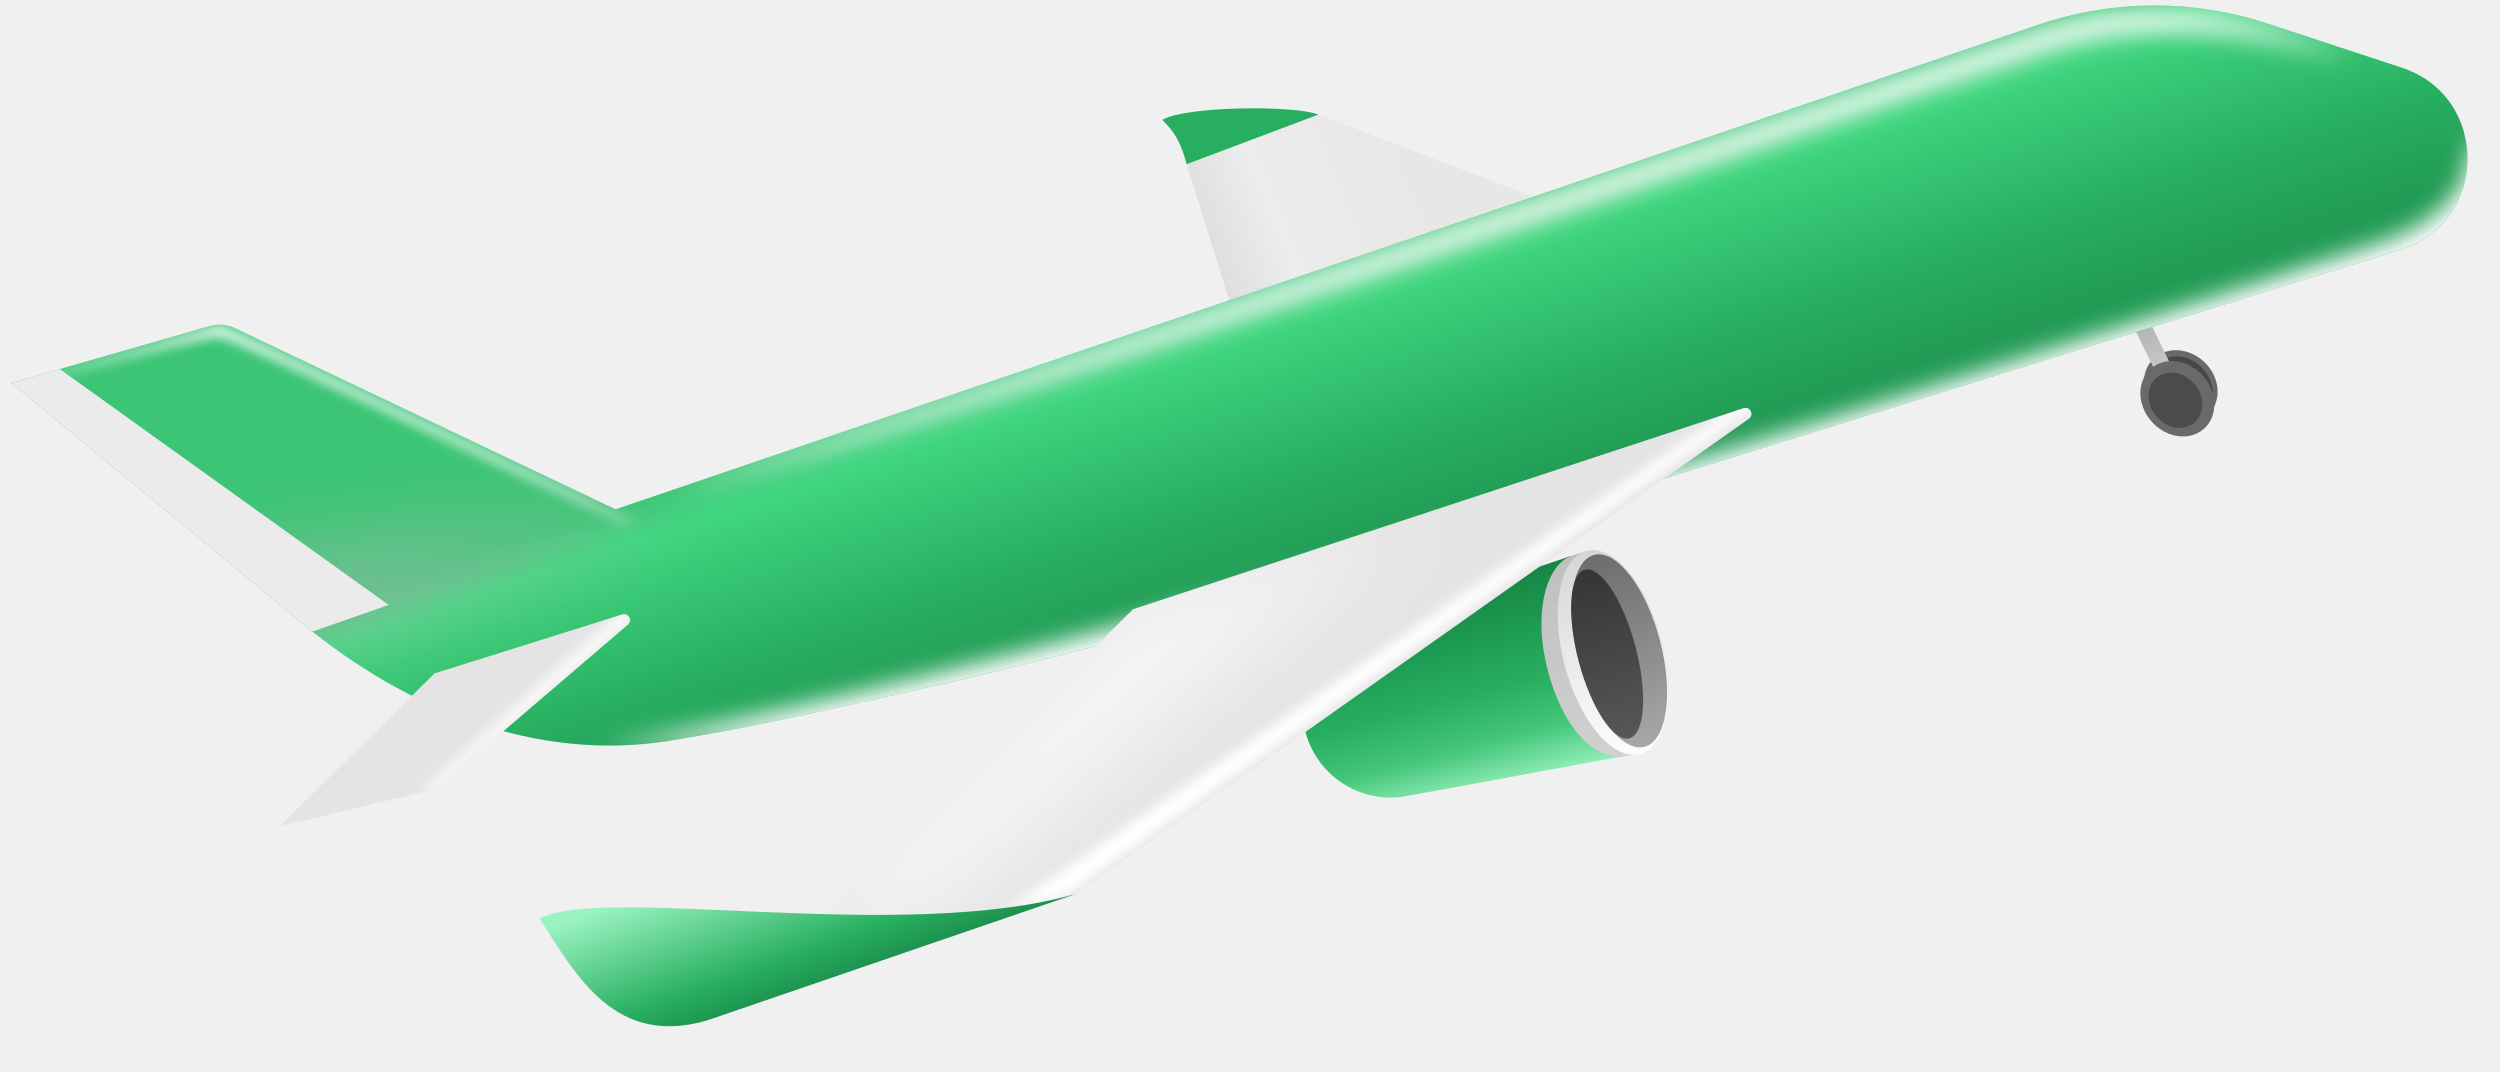
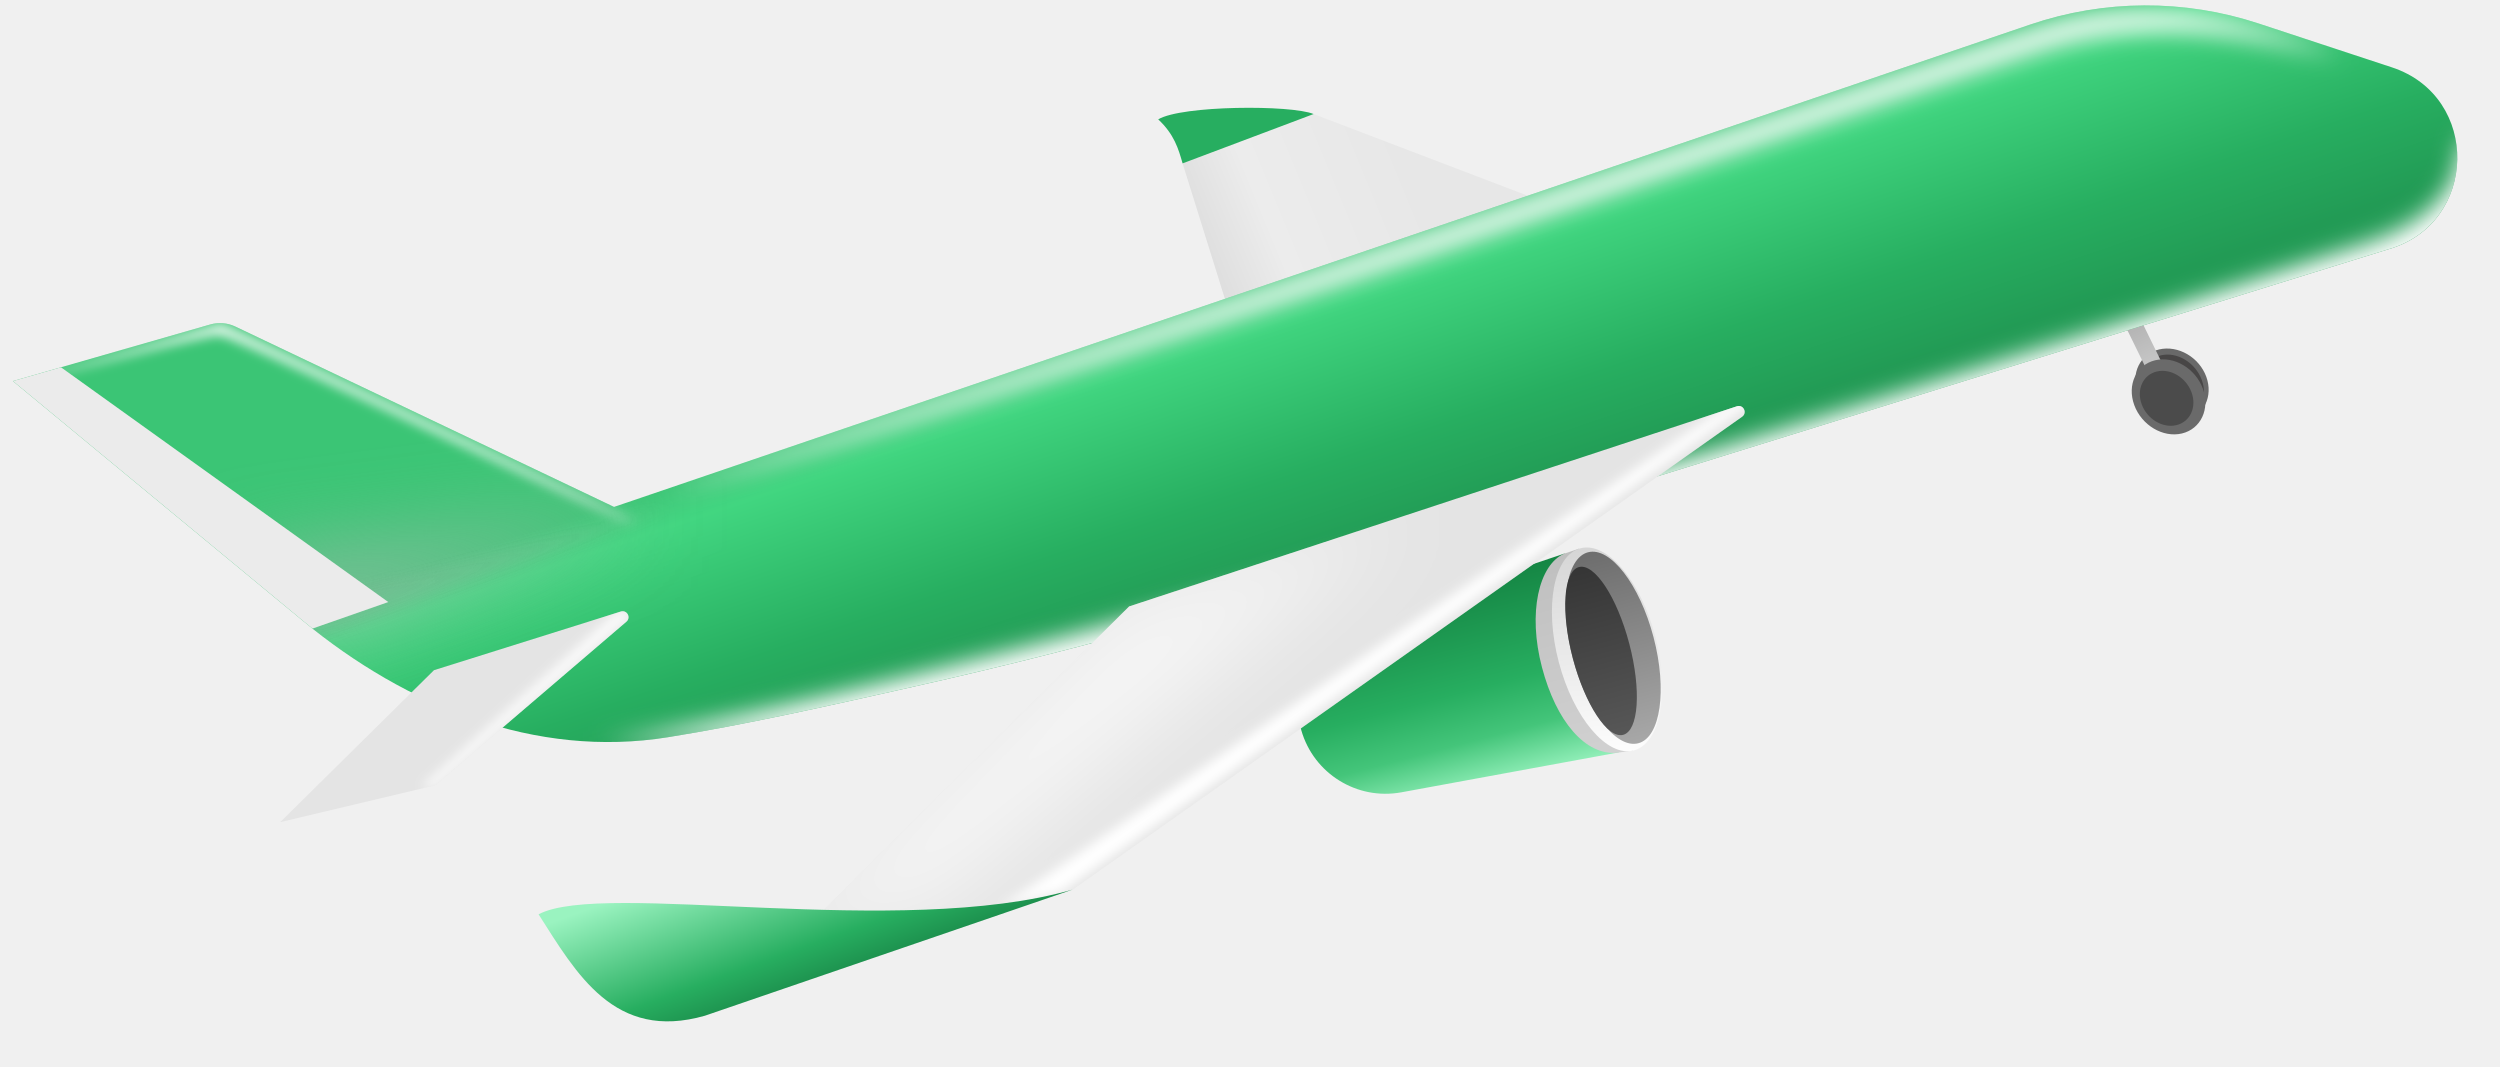
- <svg xmlns="http://www.w3.org/2000/svg" width="210" height="90" viewBox="0 0 210 90" fill="none">
-   <ellipse rx="2.977" ry="3.187" transform="matrix(0.972884 -0.231295 0.342571 0.939492 183.186 32.4886)" fill="#696969" />
-   <ellipse rx="2.553" ry="2.843" transform="matrix(0.972884 -0.231295 0.342571 0.939492 183.22 32.6624)" fill="#484646" />
-   <rect x="177.196" y="23.317" width="1.407" height="10.824" transform="rotate(-26.0575 177.196 23.3174)" fill="url(#paint0_linear)" />
-   <ellipse rx="2.977" ry="3.289" transform="matrix(0.972884 -0.231295 0.342571 0.939492 182.898 33.4956)" fill="#6A6A6A" />
-   <ellipse rx="2.164" ry="2.41" transform="matrix(0.972884 -0.231295 0.342571 0.939492 182.733 33.6179)" fill="#4B4B4B" />
-   <path d="M110.742 9.625L150.891 24.938L107.753 39.626L99.682 13.789L110.742 9.625Z" fill="url(#paint1_linear)" />
-   <path d="M109.702 61.638C108.613 57.839 110.705 53.854 114.451 52.593L131.921 46.715L136.491 63.502L118.145 66.872C114.403 67.56 110.751 65.295 109.702 61.638V61.638Z" fill="url(#paint2_linear)" />
-   <path d="M136.339 63.535C133.676 63.758 131.221 60.905 130.012 56.316C128.803 51.727 129.742 47.656 131.909 46.72L133.134 46.306L137.701 63.344L136.339 63.535Z" fill="url(#paint3_linear)" />
-   <ellipse cx="135.509" cy="54.807" rx="4.216" ry="8.823" transform="rotate(-14.7607 135.509 54.8068)" fill="url(#paint4_linear)" />
-   <ellipse cx="136.023" cy="54.671" rx="3.52" ry="8.334" transform="rotate(-14.7607 136.023 54.6707)" fill="url(#paint5_linear)" />
-   <ellipse cx="134.999" cy="54.94" rx="2.461" ry="7.322" transform="rotate(-14.7607 134.999 54.9404)" fill="url(#paint6_linear)" />
-   <g filter="url(#filter0_b)">
-     <path d="M17.616 27.386C18.32 27.184 19.073 27.247 19.733 27.561L51.695 42.784L171.204 2.079C177.451 -0.049 184.221 -0.084 190.49 1.979L201.745 5.683C209.26 8.156 209.053 18.858 201.448 21.039L118.43 46.831C101.79 51.593 92.132 54.535 77.163 57.915C69.518 59.641 62.641 61.186 56.239 62.223C45.08 64.031 34.175 59.619 25.462 52.417L0.958 32.163L17.616 27.386Z" fill="url(#paint7_linear)" />
-   </g>
-   <mask id="mask0" mask-type="alpha" maskUnits="userSpaceOnUse" x="0" y="0" width="208" height="63">
-     <path d="M17.616 27.386C18.32 27.184 19.073 27.246 19.733 27.561L51.695 42.784L171.204 2.079C177.451 -0.049 184.221 -0.084 190.49 1.979L201.745 5.683C209.26 8.156 209.053 18.858 201.448 21.039L118.43 46.831C101.79 51.593 92.132 54.535 77.163 57.914C69.518 59.641 62.641 61.186 56.239 62.223C45.08 64.031 34.175 59.619 25.462 52.417L0.958 32.162L17.616 27.386Z" fill="white" />
+ <svg xmlns="http://www.w3.org/2000/svg" width="211" height="90" viewBox="0 0 211 90" fill="none">
+   <ellipse rx="2.977" ry="3.187" transform="matrix(0.972884 -0.231295 0.342571 0.939492 183.315 32.4886)" fill="#696969" />
+   <ellipse rx="2.553" ry="2.843" transform="matrix(0.972884 -0.231295 0.342571 0.939492 183.348 32.6624)" fill="#484646" />
+   <rect x="177.325" y="23.317" width="1.407" height="10.824" transform="rotate(-26.0575 177.325 23.3174)" fill="url(#paint0_linear)" />
+   <ellipse rx="2.977" ry="3.289" transform="matrix(0.972884 -0.231295 0.342571 0.939492 183.026 33.4956)" fill="#6A6A6A" />
+   <ellipse rx="2.164" ry="2.41" transform="matrix(0.972884 -0.231295 0.342571 0.939492 182.862 33.6179)" fill="#4B4B4B" />
+   <path d="M110.871 9.625L151.02 24.938L107.882 39.626L99.811 13.789L110.871 9.625Z" fill="url(#paint1_linear)" />
+   <path d="M109.831 61.638C108.741 57.839 110.834 53.854 114.58 52.593L132.049 46.715L136.62 63.502L118.274 66.872C114.532 67.56 110.88 65.295 109.831 61.638Z" fill="url(#paint2_linear)" />
+   <path d="M136.468 63.535C133.805 63.758 131.35 60.905 130.141 56.316C128.932 51.727 129.871 47.656 132.038 46.72L133.263 46.306L137.83 63.344L136.468 63.535Z" fill="url(#paint3_linear)" />
+   <ellipse cx="135.638" cy="54.807" rx="4.216" ry="8.823" transform="rotate(-14.7607 135.638 54.8068)" fill="url(#paint4_linear)" />
+   <ellipse cx="136.152" cy="54.671" rx="3.52" ry="8.334" transform="rotate(-14.7607 136.152 54.6707)" fill="url(#paint5_linear)" />
+   <ellipse cx="135.128" cy="54.94" rx="2.461" ry="7.322" transform="rotate(-14.7607 135.128 54.9404)" fill="url(#paint6_linear)" />
+   <path d="M17.745 27.386C18.448 27.184 19.201 27.247 19.862 27.561L51.824 42.784L171.332 2.079C177.58 -0.049 184.35 -0.084 190.619 1.979L201.874 5.683C209.389 8.156 209.182 18.858 201.577 21.039L118.559 46.831C101.919 51.593 92.261 54.535 77.292 57.915C69.647 59.641 62.77 61.186 56.368 62.223C45.209 64.031 34.304 59.619 25.591 52.417L1.087 32.163L17.745 27.386Z" fill="url(#paint7_linear)" />
+   <mask id="mask0" mask-type="alpha" maskUnits="userSpaceOnUse" x="1" y="0" width="207" height="63">
+     <path d="M17.745 27.386C18.448 27.184 19.201 27.246 19.862 27.561L51.824 42.784L171.332 2.079C177.58 -0.049 184.35 -0.084 190.619 1.979L201.874 5.683C209.389 8.156 209.182 18.858 201.577 21.039L118.559 46.831C101.919 51.593 92.261 54.535 77.292 57.914C69.647 59.641 62.77 61.186 56.368 62.223C45.209 64.031 34.304 59.619 25.591 52.417L1.087 32.162L17.745 27.386Z" fill="white" />
  </mask>
  <g mask="url(#mask0)">
+     <g filter="url(#filter0_f)">
+       <path d="M56.129 41.466C56.129 41.466 161.129 5.768 172.129 2.268C183.129 -1.232 192.129 2.769 197.629 4.768C192.129 3.769 183.129 0.685 172.129 4.268C156.275 9.434 128.3 18.996 114.629 23.466C83.129 33.764 64.629 39.466 56.129 41.466Z" fill="white" />
+     </g>
    <g filter="url(#filter1_f)">
-       <path d="M56 41.466C56 41.466 161 5.768 172 2.268C183 -1.232 192 2.769 197.5 4.768C192 3.769 183 0.685 172 4.268C156.146 9.434 128.172 18.996 114.5 23.466C83 33.764 64.5 39.466 56 41.466Z" fill="white" />
+       <path d="M2.129 32.118L18.645 27.3C18.645 27.3 49.01 41.578 53.51 44.078C52.949 44.377 23.159 29.846 18.866 28.309C18.54 28.193 18.194 28.216 17.855 28.287C12.953 29.305 7.057 31.043 2.129 32.118Z" fill="white" />
    </g>
-     <g filter="url(#filter2_f)">
-       <path d="M2 32.118L18.516 27.3C18.516 27.3 48.881 41.578 53.381 44.078C52.82 44.377 23.03 29.846 18.737 28.309C18.411 28.193 18.066 28.216 17.727 28.287C12.824 29.305 6.928 31.043 2 32.118Z" fill="white" />
+     <g style="mix-blend-mode:multiply" filter="url(#filter2_f)">
+       <path d="M56.422 42.885L26.419 53.914L18.475 47.629L56.422 42.885Z" fill="#B8B8B8" fill-opacity="0.61" />
    </g>
    <g style="mix-blend-mode:multiply" filter="url(#filter3_f)">
-       <path d="M56.293 42.885L26.29 53.914L18.346 47.629L56.293 42.885Z" fill="#B8B8B8" fill-opacity="0.61" />
+       <path d="M56.422 42.885L26.419 53.914L23.178 51.523L56.422 42.885Z" fill="#B8B8B8" fill-opacity="0.12" />
    </g>
-     <g style="mix-blend-mode:multiply" filter="url(#filter4_f)">
-       <path d="M56.293 42.885L26.29 53.914L23.049 51.523L56.293 42.885Z" fill="#B8B8B8" fill-opacity="0.12" />
+     <g filter="url(#filter4_f)">
+       <path d="M137.629 46.269C106.129 56.567 82.629 61.769 50.629 62.769C90.129 55.769 162.629 32.769 199.129 20.768C202.142 19.778 207.212 17.769 207.629 12.768C208.046 7.768 216.367 22.096 209.629 24.769C194.129 30.916 151.3 41.799 137.629 46.269Z" fill="white" />
    </g>
-     <g filter="url(#filter5_f)">
-       <path d="M137.5 46.269C106 56.567 82.5 61.769 50.5 62.769C90 55.769 162.5 32.769 199 20.768C202.013 19.778 207.083 17.769 207.5 12.768C207.917 7.768 216.239 22.096 209.5 24.769C194 30.916 151.172 41.799 137.5 46.269Z" fill="white" />
-     </g>
-     <path d="M4 30.269L-2 32.269L22.641 54.313L32.641 50.813L4 30.269Z" fill="#EBEBEB" />
+     <path d="M4.129 30.269L-1.871 32.269L22.77 54.313L32.77 50.813L4.129 30.269Z" fill="#EBEBEB" />
  </g>
-   <path d="M90.426 75.064L146.907 35.175C147.377 34.844 147.008 34.112 146.463 34.292L95.17 51.183L61.399 84.712L90.426 75.064Z" fill="#E4E4E4" />
+   <path d="M90.555 75.064L147.036 35.175C147.506 34.844 147.137 34.112 146.592 34.292L95.299 51.183L61.528 84.712L90.555 75.064Z" fill="#E4E4E4" />
  <mask id="mask1" mask-type="alpha" maskUnits="userSpaceOnUse" x="54" y="34" width="100" height="51">
-     <path d="M90.426 75.064L146.907 35.175C147.377 34.844 147.008 34.112 146.463 34.292L95.17 51.183L61.399 84.712L90.426 75.064Z" fill="white" />
+     <path d="M90.555 75.064L147.036 35.175C147.506 34.844 147.137 34.112 146.592 34.292L95.299 51.183L61.528 84.712L90.555 75.064Z" fill="white" />
  </mask>
  <g mask="url(#mask1)">
+     <g filter="url(#filter5_f)">
+       <path d="M89.629 75.269L148.129 33.769L147.129 33.269L84.129 76.769L89.629 75.269Z" fill="white" />
+     </g>
    <g filter="url(#filter6_f)">
-       <path d="M89.5 75.269L148 33.769L147 33.269L84 76.769L89.5 75.269Z" fill="white" />
-     </g>
-     <g filter="url(#filter7_f)">
-       <path d="M94.499 50.269L63.499 80.269L77.999 77.269L119 42.769L94.499 50.269Z" fill="white" fill-opacity="0.65" />
+       <path d="M94.628 50.269L63.628 80.269L78.128 77.269L119.128 42.769L94.628 50.269Z" fill="white" fill-opacity="0.65" />
    </g>
  </g>
-   <path d="M36.594 66.284L52.741 52.47C53.154 52.117 52.785 51.45 52.266 51.613L36.498 56.564L23.516 69.391L36.594 66.284Z" fill="#E4E4E4" />
+   <path d="M36.723 66.284L52.87 52.47C53.283 52.117 52.914 51.45 52.395 51.613L36.627 56.564L23.645 69.391L36.723 66.284Z" fill="#E4E4E4" />
  <mask id="mask2" mask-type="alpha" maskUnits="userSpaceOnUse" x="21" y="51" width="35" height="20">
-     <path d="M36.594 66.284L52.741 52.47C53.154 52.117 52.785 51.45 52.266 51.613L36.498 56.564L23.516 69.391L36.594 66.284Z" fill="#E4E4E4" />
+     <path d="M36.723 66.284L52.87 52.47C53.283 52.117 52.914 51.45 52.395 51.613L36.627 56.564L23.645 69.391L36.723 66.284Z" fill="#E4E4E4" />
  </mask>
  <g mask="url(#mask2)">
-     <g filter="url(#filter8_f)">
-       <path d="M35.405 66.515L52.038 51.595L53.537 51.558L36.405 66.49L35.405 66.515Z" fill="white" />
+     <g filter="url(#filter7_f)">
+       <path d="M35.534 66.515L52.167 51.595L53.666 51.558L36.534 66.49L35.534 66.515Z" fill="white" />
    </g>
  </g>
-   <path d="M59.371 85.725C51.721 87.919 48.505 82.138 45.326 77.167C50.789 74.276 75.72 79.291 90.409 75.079L59.371 85.725Z" fill="url(#paint8_linear)" />
-   <path d="M97.624 10.075C99.603 8.885 108.861 8.84 110.742 9.625L99.683 13.79C99.331 12.566 98.98 11.341 97.624 10.075Z" fill="#27AE60" />
+   <path d="M59.5 85.725C51.85 87.919 48.634 82.138 45.455 77.167C50.918 74.276 75.849 79.291 90.538 75.079L59.5 85.725Z" fill="url(#paint8_linear)" />
+   <path d="M97.753 10.075C99.732 8.885 108.99 8.84 110.871 9.625L99.811 13.79C99.46 12.566 99.109 11.341 97.753 10.075Z" fill="#27AE60" />
  <defs>
-     <filter id="filter0_b" x="-3.042" y="-3.543" width="214.31" height="70.171" filterUnits="userSpaceOnUse" color-interpolation-filters="sRGB">
-       <feFlood flood-opacity="0" result="BackgroundImageFix" />
-       <feGaussianBlur in="BackgroundImage" stdDeviation="2" />
-       <feComposite in2="SourceAlpha" operator="in" result="effect1_backgroundBlur" />
-       <feBlend mode="normal" in="SourceGraphic" in2="effect1_backgroundBlur" result="shape" />
-     </filter>
-     <filter id="filter1_f" x="54" y="-1.116" width="145.5" height="44.582" filterUnits="userSpaceOnUse" color-interpolation-filters="sRGB">
+     <filter id="filter0_f" x="54.129" y="-1.116" width="145.5" height="44.582" filterUnits="userSpaceOnUse" color-interpolation-filters="sRGB">
      <feFlood flood-opacity="0" result="BackgroundImageFix" />
      <feBlend mode="normal" in="SourceGraphic" in2="BackgroundImageFix" result="shape" />
      <feGaussianBlur stdDeviation="1" result="effect1_foregroundBlur" />
    </filter>
-     <filter id="filter2_f" x="1" y="26.3" width="53.381" height="18.782" filterUnits="userSpaceOnUse" color-interpolation-filters="sRGB">
+     <filter id="filter1_f" x="1.129" y="26.3" width="53.381" height="18.782" filterUnits="userSpaceOnUse" color-interpolation-filters="sRGB">
      <feFlood flood-opacity="0" result="BackgroundImageFix" />
      <feBlend mode="normal" in="SourceGraphic" in2="BackgroundImageFix" result="shape" />
      <feGaussianBlur stdDeviation="0.5" result="effect1_foregroundBlur" />
    </filter>
-     <filter id="filter3_f" x="11.346" y="35.885" width="51.947" height="25.029" filterUnits="userSpaceOnUse" color-interpolation-filters="sRGB">
+     <filter id="filter2_f" x="11.475" y="35.885" width="51.947" height="25.029" filterUnits="userSpaceOnUse" color-interpolation-filters="sRGB">
      <feFlood flood-opacity="0" result="BackgroundImageFix" />
      <feBlend mode="normal" in="SourceGraphic" in2="BackgroundImageFix" result="shape" />
      <feGaussianBlur stdDeviation="3.5" result="effect1_foregroundBlur" />
    </filter>
-     <filter id="filter4_f" x="22.049" y="41.885" width="35.245" height="13.029" filterUnits="userSpaceOnUse" color-interpolation-filters="sRGB">
+     <filter id="filter3_f" x="22.178" y="41.885" width="35.245" height="13.029" filterUnits="userSpaceOnUse" color-interpolation-filters="sRGB">
      <feFlood flood-opacity="0" result="BackgroundImageFix" />
      <feBlend mode="normal" in="SourceGraphic" in2="BackgroundImageFix" result="shape" />
      <feGaussianBlur stdDeviation="0.5" result="effect1_foregroundBlur" />
    </filter>
-     <filter id="filter5_f" x="48.5" y="9.718" width="165.623" height="55.05" filterUnits="userSpaceOnUse" color-interpolation-filters="sRGB">
+     <filter id="filter4_f" x="48.629" y="9.718" width="165.623" height="55.05" filterUnits="userSpaceOnUse" color-interpolation-filters="sRGB">
      <feFlood flood-opacity="0" result="BackgroundImageFix" />
      <feBlend mode="normal" in="SourceGraphic" in2="BackgroundImageFix" result="shape" />
      <feGaussianBlur stdDeviation="1" result="effect1_foregroundBlur" />
    </filter>
-     <filter id="filter6_f" x="83" y="32.269" width="66" height="45.5" filterUnits="userSpaceOnUse" color-interpolation-filters="sRGB">
+     <filter id="filter5_f" x="83.129" y="32.269" width="66" height="45.5" filterUnits="userSpaceOnUse" color-interpolation-filters="sRGB">
      <feFlood flood-opacity="0" result="BackgroundImageFix" />
      <feBlend mode="normal" in="SourceGraphic" in2="BackgroundImageFix" result="shape" />
      <feGaussianBlur stdDeviation="0.5" result="effect1_foregroundBlur" />
    </filter>
-     <filter id="filter7_f" x="56.499" y="35.769" width="69.5" height="51.5" filterUnits="userSpaceOnUse" color-interpolation-filters="sRGB">
+     <filter id="filter6_f" x="56.628" y="35.769" width="69.5" height="51.5" filterUnits="userSpaceOnUse" color-interpolation-filters="sRGB">
      <feFlood flood-opacity="0" result="BackgroundImageFix" />
      <feBlend mode="normal" in="SourceGraphic" in2="BackgroundImageFix" result="shape" />
      <feGaussianBlur stdDeviation="3.5" result="effect1_foregroundBlur" />
    </filter>
-     <filter id="filter8_f" x="34.043" y="50.558" width="20.856" height="16.957" filterUnits="userSpaceOnUse" color-interpolation-filters="sRGB">
+     <filter id="filter7_f" x="34.534" y="50.558" width="20.132" height="16.957" filterUnits="userSpaceOnUse" color-interpolation-filters="sRGB">
      <feFlood flood-opacity="0" result="BackgroundImageFix" />
      <feBlend mode="normal" in="SourceGraphic" in2="BackgroundImageFix" result="shape" />
      <feGaussianBlur stdDeviation="0.5" result="effect1_foregroundBlur" />
    </filter>
-     <linearGradient id="paint0_linear" x1="177.9" y1="23.317" x2="177.9" y2="34.142" gradientUnits="userSpaceOnUse">
+     <linearGradient id="paint0_linear" x1="178.029" y1="23.317" x2="178.029" y2="34.142" gradientUnits="userSpaceOnUse">
      <stop stop-color="#9B9B9B" />
      <stop offset="0.749" stop-color="#C4C4C4" />
    </linearGradient>
-     <linearGradient id="paint1_linear" x1="102.435" y1="23.391" x2="119.794" y2="16.251" gradientUnits="userSpaceOnUse">
+     <linearGradient id="paint1_linear" x1="102.564" y1="23.391" x2="119.923" y2="16.251" gradientUnits="userSpaceOnUse">
      <stop stop-color="#DEDEDE" />
      <stop offset="0.312" stop-color="#ECECEC" />
      <stop offset="1" stop-color="#E7E7E7" />
    </linearGradient>
-     <linearGradient id="paint2_linear" x1="119.803" y1="50.058" x2="124.183" y2="66.682" gradientUnits="userSpaceOnUse">
+     <linearGradient id="paint2_linear" x1="119.932" y1="50.058" x2="124.312" y2="66.682" gradientUnits="userSpaceOnUse">
      <stop stop-color="#158644" />
      <stop offset="0.521" stop-color="#27AE60" />
      <stop offset="0.766" stop-color="#44C57A" />
      <stop offset="1" stop-color="#92EFB9" />
    </linearGradient>
-     <linearGradient id="paint3_linear" x1="130.478" y1="47.006" x2="134.972" y2="64.063" gradientUnits="userSpaceOnUse">
+     <linearGradient id="paint3_linear" x1="130.607" y1="47.006" x2="135.101" y2="64.063" gradientUnits="userSpaceOnUse">
      <stop stop-color="#BFBFBF" />
      <stop offset="1" stop-color="#D1D1D1" />
    </linearGradient>
-     <linearGradient id="paint4_linear" x1="136.888" y1="45.862" x2="133.993" y2="64.401" gradientUnits="userSpaceOnUse">
+     <linearGradient id="paint4_linear" x1="137.016" y1="45.862" x2="134.122" y2="64.401" gradientUnits="userSpaceOnUse">
      <stop stop-color="#D5D5D5" />
      <stop offset="1" stop-color="white" />
    </linearGradient>
-     <linearGradient id="paint5_linear" x1="136.023" y1="46.673" x2="136.023" y2="63.367" gradientUnits="userSpaceOnUse">
+     <linearGradient id="paint5_linear" x1="136.152" y1="46.673" x2="136.152" y2="63.367" gradientUnits="userSpaceOnUse">
      <stop stop-color="#6E6E6E" />
      <stop offset="1" stop-color="#A9A9A9" />
    </linearGradient>
-     <linearGradient id="paint6_linear" x1="134.999" y1="47.618" x2="134.999" y2="62.263" gradientUnits="userSpaceOnUse">
+     <linearGradient id="paint6_linear" x1="135.128" y1="47.618" x2="135.128" y2="62.263" gradientUnits="userSpaceOnUse">
      <stop stop-color="#353535" />
      <stop offset="1" stop-color="#575757" />
    </linearGradient>
-     <linearGradient id="paint7_linear" x1="103" y1="-5.231" x2="119.769" y2="44.424" gradientUnits="userSpaceOnUse">
+     <linearGradient id="paint7_linear" x1="103.129" y1="-5.231" x2="119.898" y2="44.424" gradientUnits="userSpaceOnUse">
      <stop offset="0.549" stop-color="#3BC575" />
      <stop offset="0.613" stop-color="#41D680" />
      <stop offset="0.857" stop-color="#27AE60" />
      <stop offset="1" stop-color="#229B55" />
    </linearGradient>
-     <linearGradient id="paint8_linear" x1="65.949" y1="70.779" x2="70.235" y2="82.61" gradientUnits="userSpaceOnUse">
+     <linearGradient id="paint8_linear" x1="66.078" y1="70.779" x2="70.364" y2="82.61" gradientUnits="userSpaceOnUse">
      <stop stop-color="#9AF3C0" />
      <stop offset="0.733" stop-color="#27AE60" />
      <stop offset="1" stop-color="#1C8E4C" />
    </linearGradient>
  </defs>
</svg>
